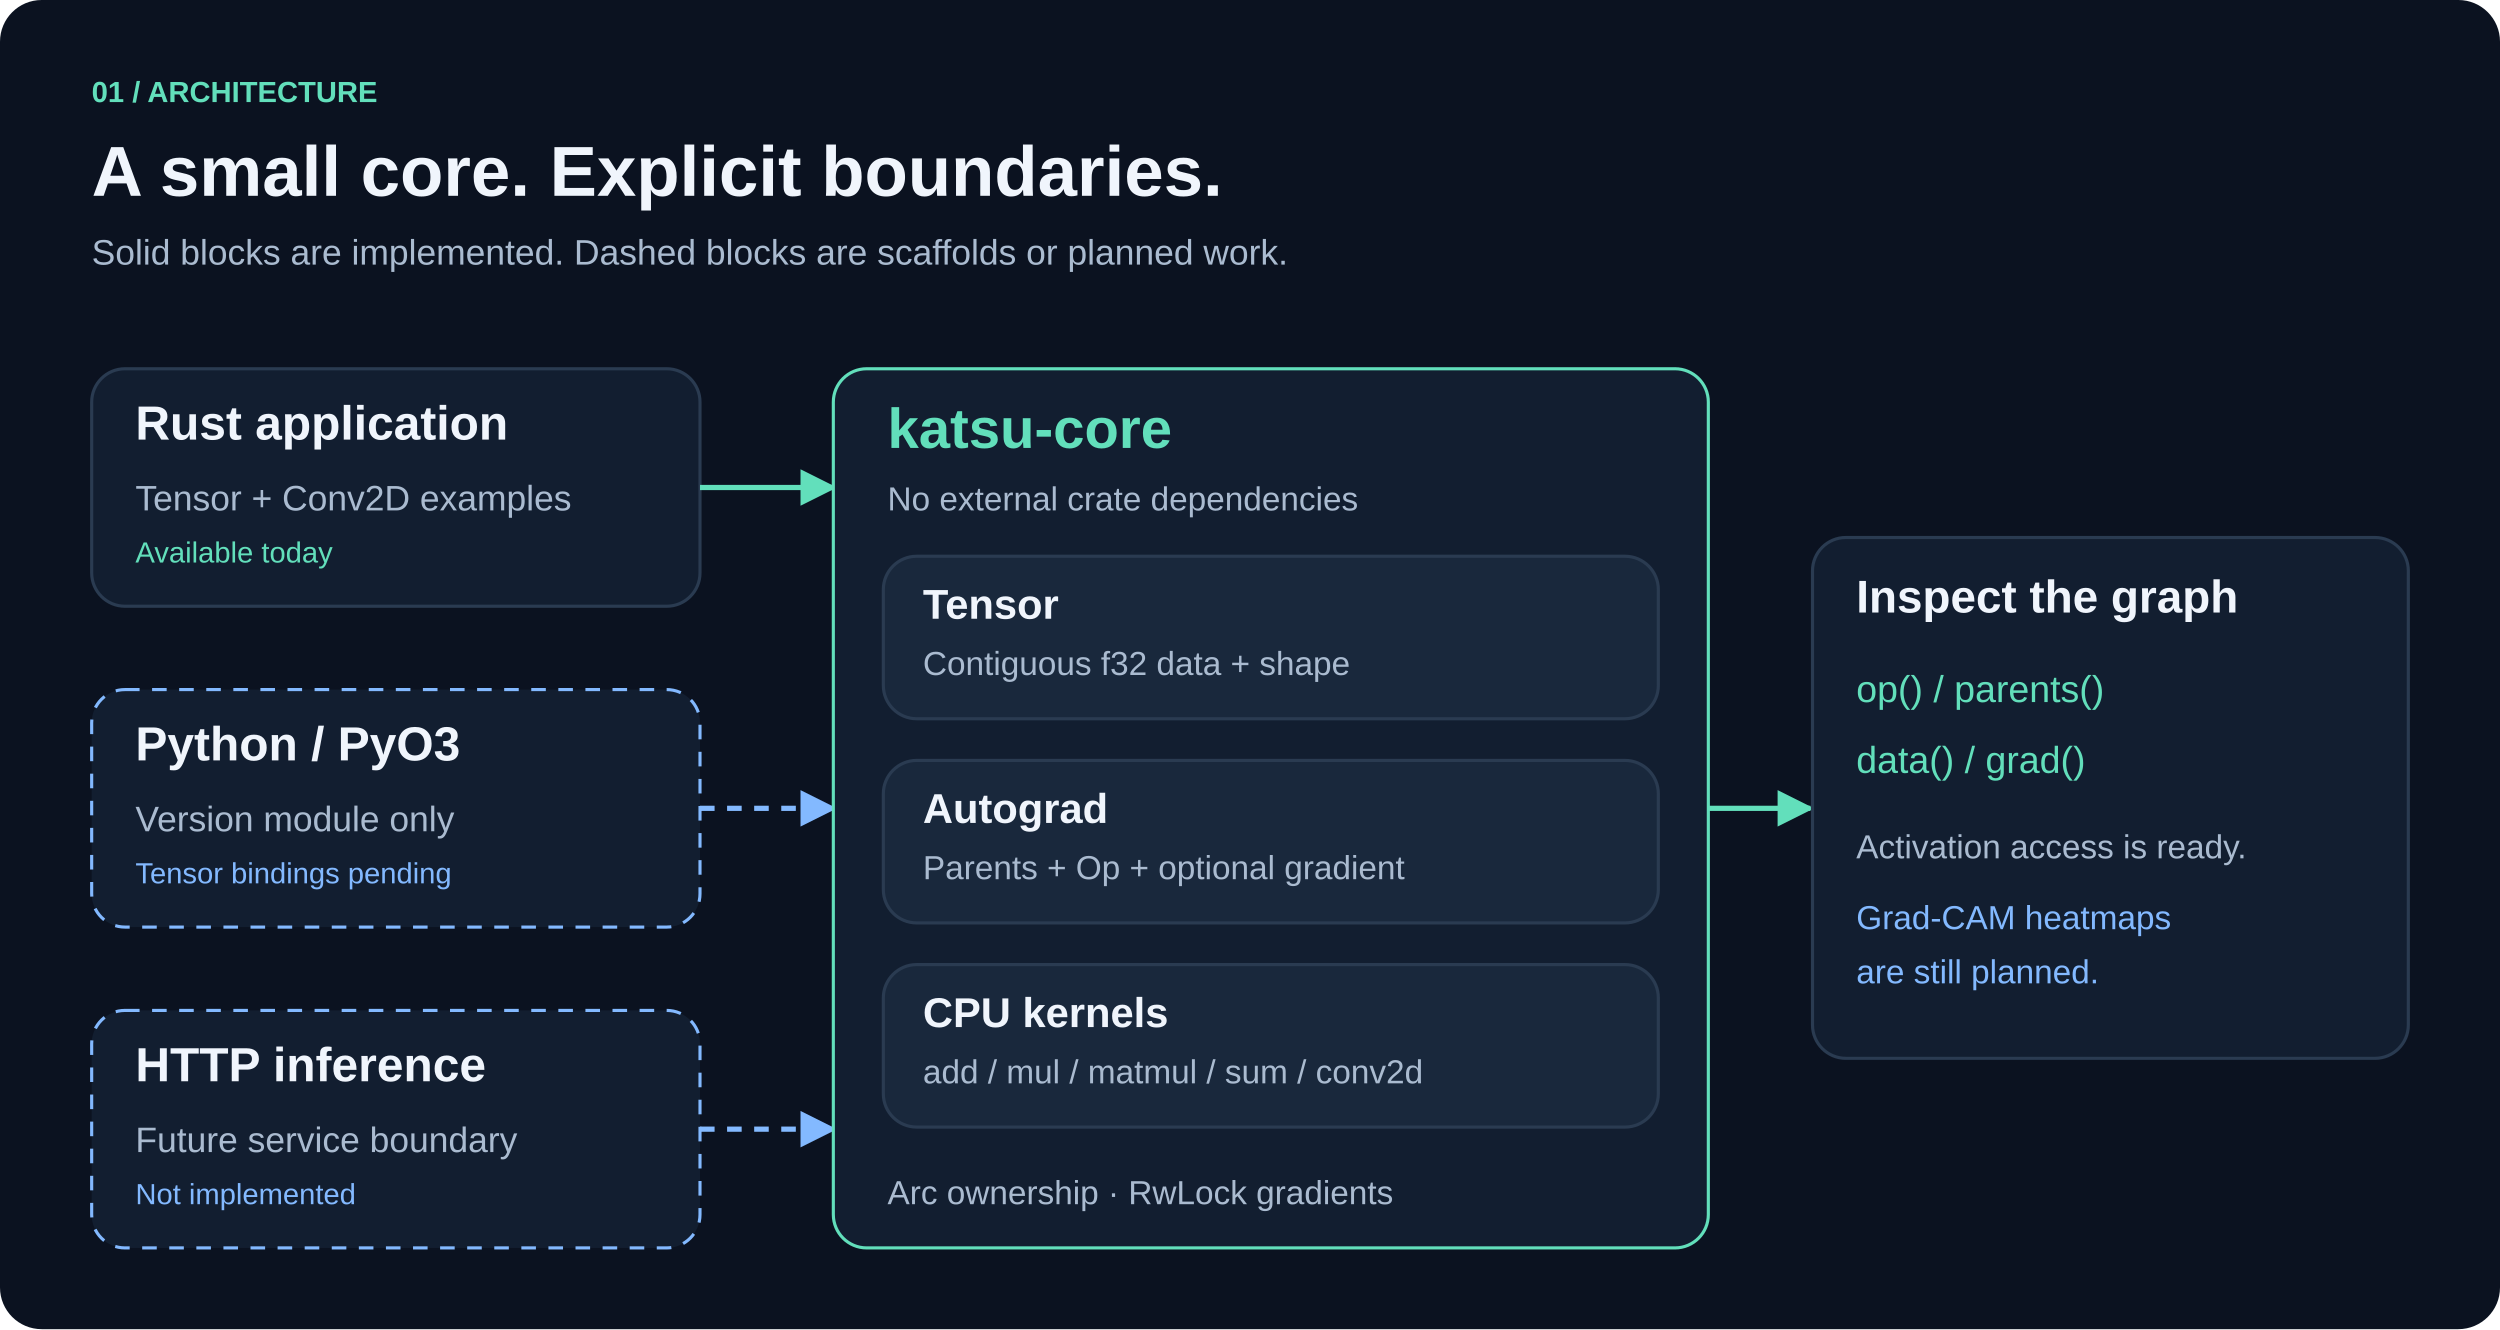
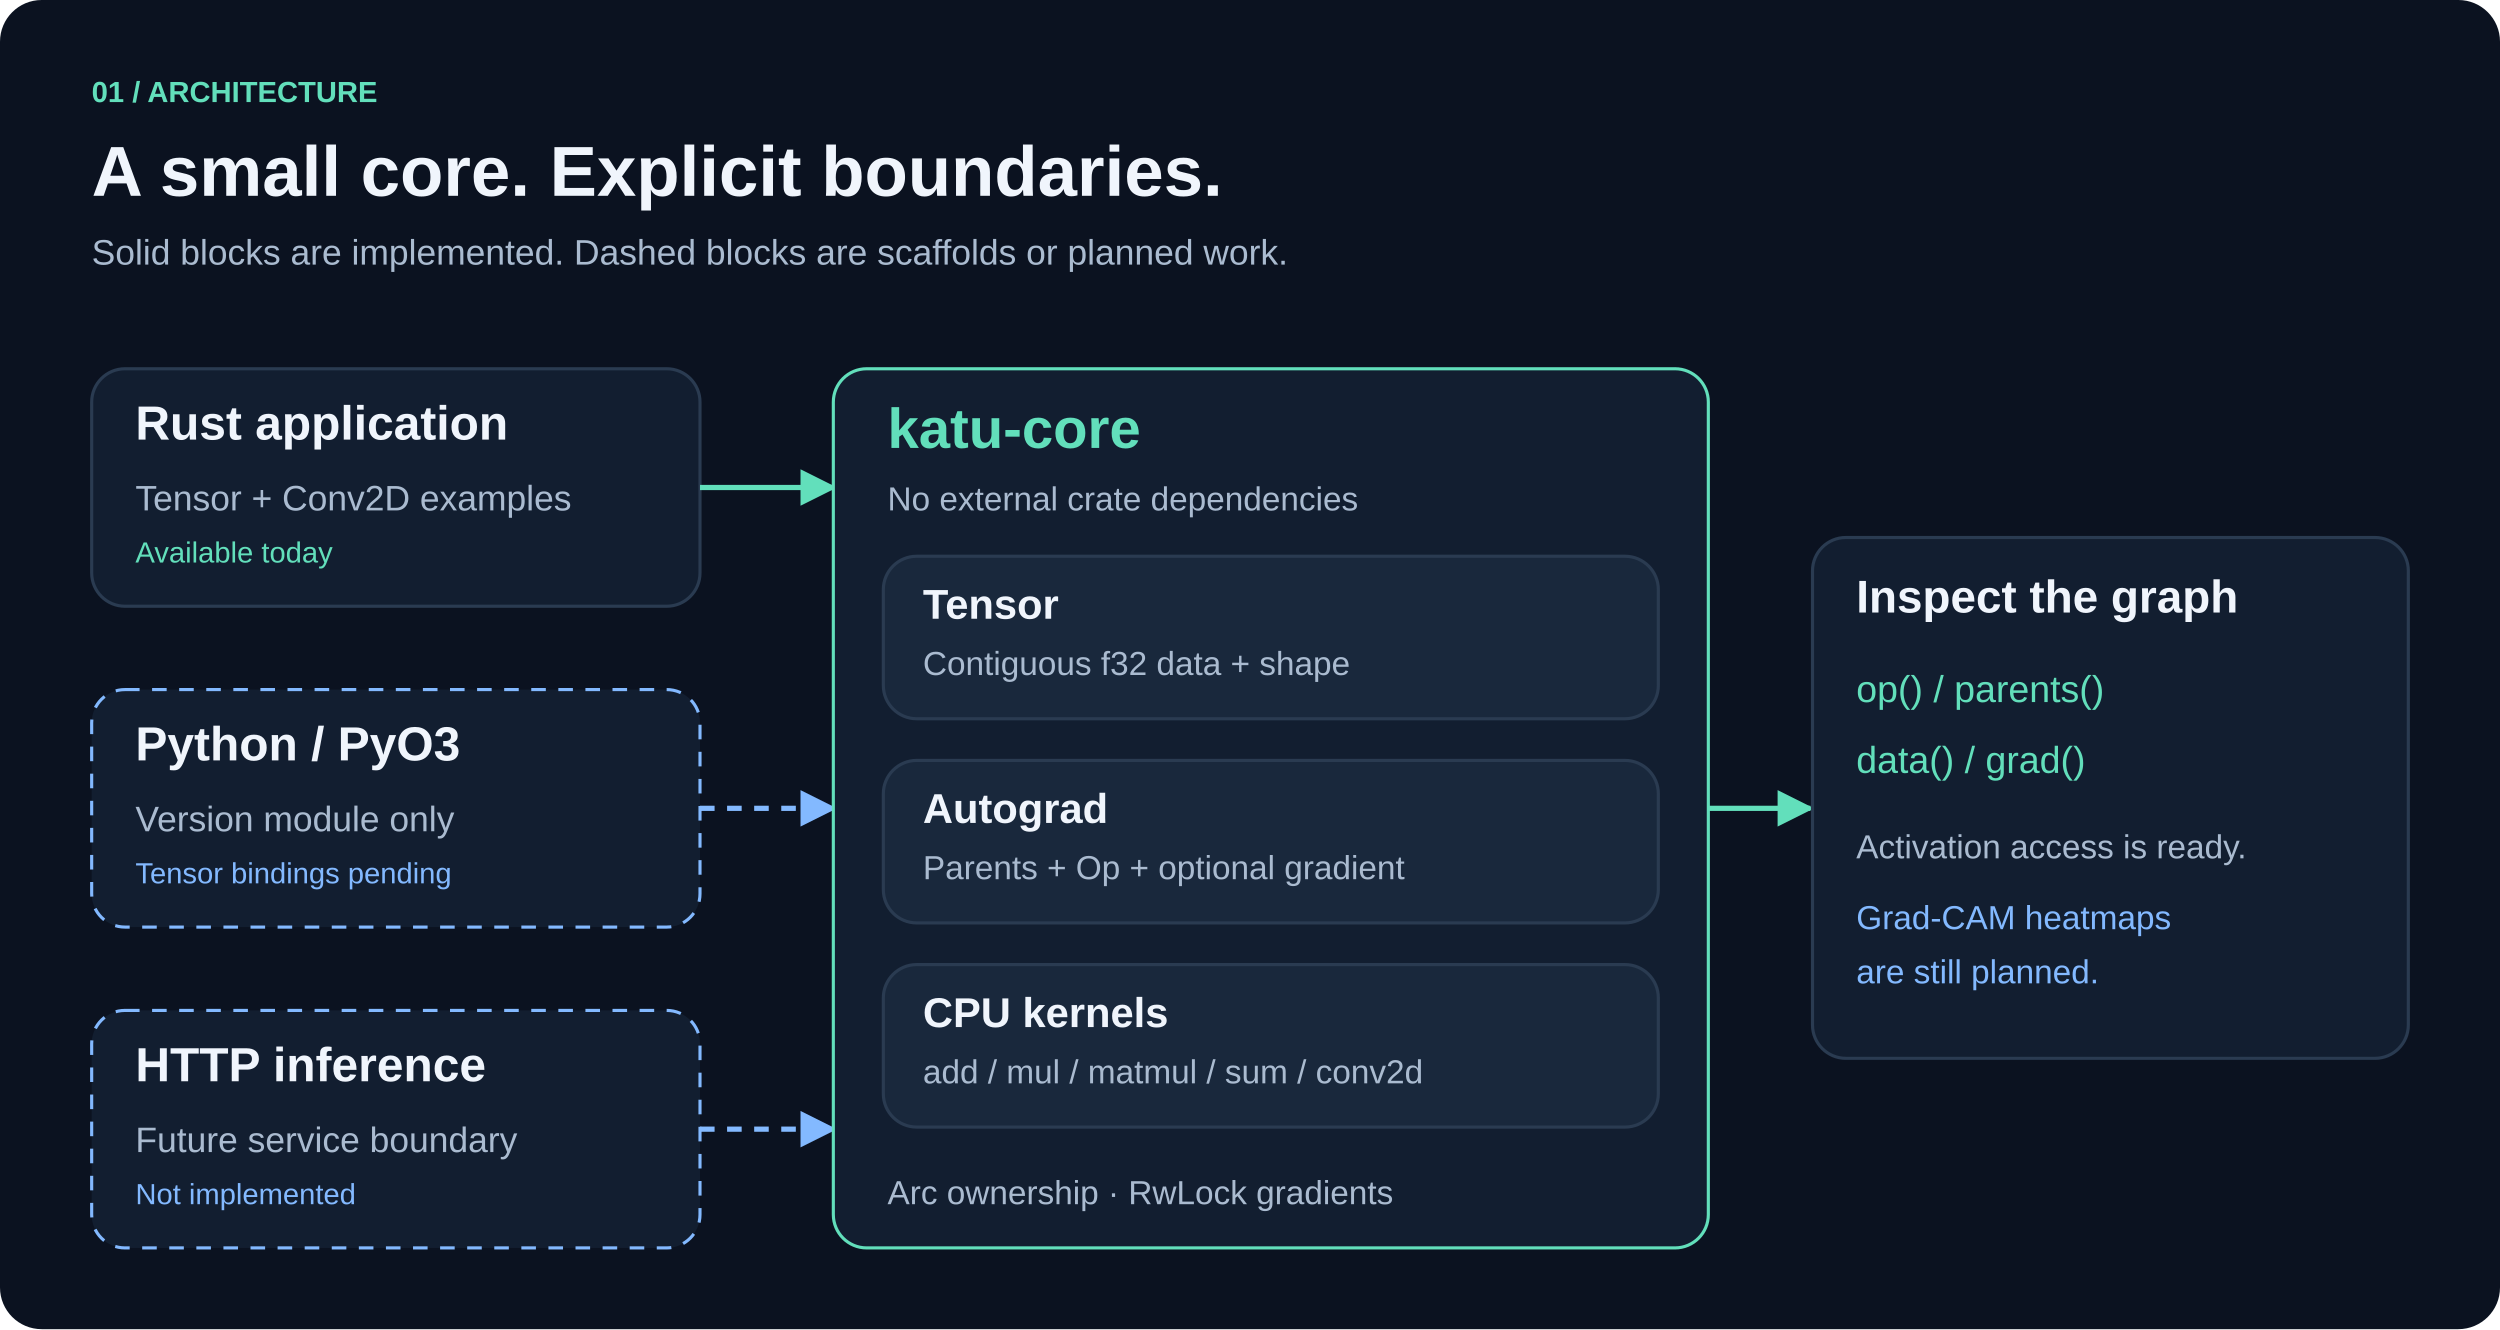
<svg xmlns="http://www.w3.org/2000/svg" width="1200" height="638" viewBox="0 0 1200 638" role="img" aria-labelledby="title desc">
  <defs>
    <marker id="mint" viewBox="0 0 10 10" refX="9" refY="5" markerWidth="7" markerHeight="7" orient="auto-start-reverse">
      <path d="M 0 0 L 10 5 L 0 10 z" fill="#62dfbb" />
    </marker>
    <marker id="red" viewBox="0 0 10 10" refX="9" refY="5" markerWidth="7" markerHeight="7" orient="auto-start-reverse">
      <path d="M 0 0 L 10 5 L 0 10 z" fill="#ff6b62" />
    </marker>
    <marker id="blue" viewBox="0 0 10 10" refX="9" refY="5" markerWidth="7" markerHeight="7" orient="auto-start-reverse">
      <path d="M 0 0 L 10 5 L 0 10 z" fill="#83b9ff" />
    </marker>
  </defs>
  <rect width="1200" height="638" rx="20" fill="#0b1220" />
  <text x="44" y="49" fill="#62dfbb" font-size="14" font-weight="700" font-family="Arial, Helvetica, sans-serif">01 / ARCHITECTURE</text>
  <text x="44" y="94" fill="#f0f5fc" font-size="34" font-weight="700" font-family="Arial, Helvetica, sans-serif">A small core. Explicit boundaries.</text>
  <text x="44" y="127" fill="#aabbd0" font-size="17" font-weight="400" font-family="Arial, Helvetica, sans-serif">Solid blocks are implemented. Dashed blocks are scaffolds or planned work.</text>
  <rect x="44" y="177" width="292" height="114" rx="16" fill="#121e30" stroke="#2a3b51" stroke-width="1.5" />
  <text x="65" y="211" fill="#f0f5fc" font-size="23" font-weight="700" font-family="Arial, Helvetica, sans-serif">Rust application</text>
  <text x="65" y="245" fill="#aabbd0" font-size="17" font-weight="400" font-family="Arial, Helvetica, sans-serif">Tensor + Conv2D examples</text>
  <text x="65" y="270" fill="#62dfbb" font-size="14" font-weight="400" font-family="Arial, Helvetica, sans-serif">Available today</text>
  <rect x="44" y="331" width="292" height="114" rx="16" fill="#121e30" stroke="#83b9ff" stroke-width="1.5" stroke-dasharray="7 6" />
  <text x="65" y="365" fill="#f0f5fc" font-size="23" font-weight="700" font-family="Arial, Helvetica, sans-serif">Python / PyO3</text>
  <text x="65" y="399" fill="#aabbd0" font-size="17" font-weight="400" font-family="Arial, Helvetica, sans-serif">Version module only</text>
  <text x="65" y="424" fill="#83b9ff" font-size="14" font-weight="400" font-family="Arial, Helvetica, sans-serif">Tensor bindings pending</text>
  <rect x="44" y="485" width="292" height="114" rx="16" fill="#121e30" stroke="#83b9ff" stroke-width="1.5" stroke-dasharray="7 6" />
  <text x="65" y="519" fill="#f0f5fc" font-size="23" font-weight="700" font-family="Arial, Helvetica, sans-serif">HTTP inference</text>
  <text x="65" y="553" fill="#aabbd0" font-size="17" font-weight="400" font-family="Arial, Helvetica, sans-serif">Future service boundary</text>
  <text x="65" y="578" fill="#83b9ff" font-size="14" font-weight="400" font-family="Arial, Helvetica, sans-serif">Not implemented</text>
  <path d="M 336 234 H 400" fill="none" stroke="#62dfbb" stroke-width="2.5" marker-end="url(#mint)" />
  <path d="M 336 388 H 400" fill="none" stroke="#83b9ff" stroke-width="2.5" marker-end="url(#blue)" stroke-dasharray="7 6" />
  <path d="M 336 542 H 400" fill="none" stroke="#83b9ff" stroke-width="2.5" marker-end="url(#blue)" stroke-dasharray="7 6" />
  <rect x="400" y="177" width="420" height="422" rx="16" fill="#121e30" stroke="#62dfbb" stroke-width="1.5" />
-   <text x="426" y="215" fill="#62dfbb" font-size="27" font-weight="700" font-family="Arial, Helvetica, sans-serif">katsu-core</text>
+   <text x="426" y="215" fill="#62dfbb" font-size="27" font-weight="700" font-family="Arial, Helvetica, sans-serif">katu-core</text>
  <text x="426" y="245" fill="#aabbd0" font-size="16" font-weight="400" font-family="Arial, Helvetica, sans-serif">No external crate dependencies</text>
  <rect x="424" y="267" width="372" height="78" rx="16" fill="#19283c" stroke="#2a3b51" stroke-width="1.5" />
  <text x="443" y="297" fill="#f0f5fc" font-size="20" font-weight="700" font-family="Arial, Helvetica, sans-serif">Tensor</text>
  <text x="443" y="324" fill="#aabbd0" font-size="16" font-weight="400" font-family="Arial, Helvetica, sans-serif">Contiguous f32 data + shape</text>
  <rect x="424" y="365" width="372" height="78" rx="16" fill="#19283c" stroke="#2a3b51" stroke-width="1.5" />
  <text x="443" y="395" fill="#f0f5fc" font-size="20" font-weight="700" font-family="Arial, Helvetica, sans-serif">Autograd</text>
  <text x="443" y="422" fill="#aabbd0" font-size="16" font-weight="400" font-family="Arial, Helvetica, sans-serif">Parents + Op + optional gradient</text>
  <rect x="424" y="463" width="372" height="78" rx="16" fill="#19283c" stroke="#2a3b51" stroke-width="1.5" />
  <text x="443" y="493" fill="#f0f5fc" font-size="20" font-weight="700" font-family="Arial, Helvetica, sans-serif">CPU kernels</text>
  <text x="443" y="520" fill="#aabbd0" font-size="16" font-weight="400" font-family="Arial, Helvetica, sans-serif">add / mul / matmul / sum / conv2d</text>
  <text x="426" y="578" fill="#aabbd0" font-size="16" font-weight="400" font-family="Arial, Helvetica, sans-serif">Arc ownership · RwLock gradients</text>
  <path d="M 820 388 H 869" fill="none" stroke="#62dfbb" stroke-width="2.5" marker-end="url(#mint)" />
  <rect x="870" y="258" width="286" height="250" rx="16" fill="#121e30" stroke="#2a3b51" stroke-width="1.5" />
  <text x="891" y="294" fill="#f0f5fc" font-size="22" font-weight="700" font-family="Arial, Helvetica, sans-serif">Inspect the graph</text>
  <text x="891" y="337" fill="#62dfbb" font-size="18" font-weight="400" font-family="Arial, Helvetica, sans-serif">op() / parents()</text>
  <text x="891" y="371" fill="#62dfbb" font-size="18" font-weight="400" font-family="Arial, Helvetica, sans-serif">data() / grad()</text>
  <text x="891" y="412" fill="#aabbd0" font-size="16" font-weight="400" font-family="Arial, Helvetica, sans-serif">Activation access is ready.</text>
  <text x="891" y="446" fill="#83b9ff" font-size="16" font-weight="400" font-family="Arial, Helvetica, sans-serif">Grad-CAM heatmaps</text>
  <text x="891" y="472" fill="#83b9ff" font-size="16" font-weight="400" font-family="Arial, Helvetica, sans-serif">are still planned.</text>
</svg>
